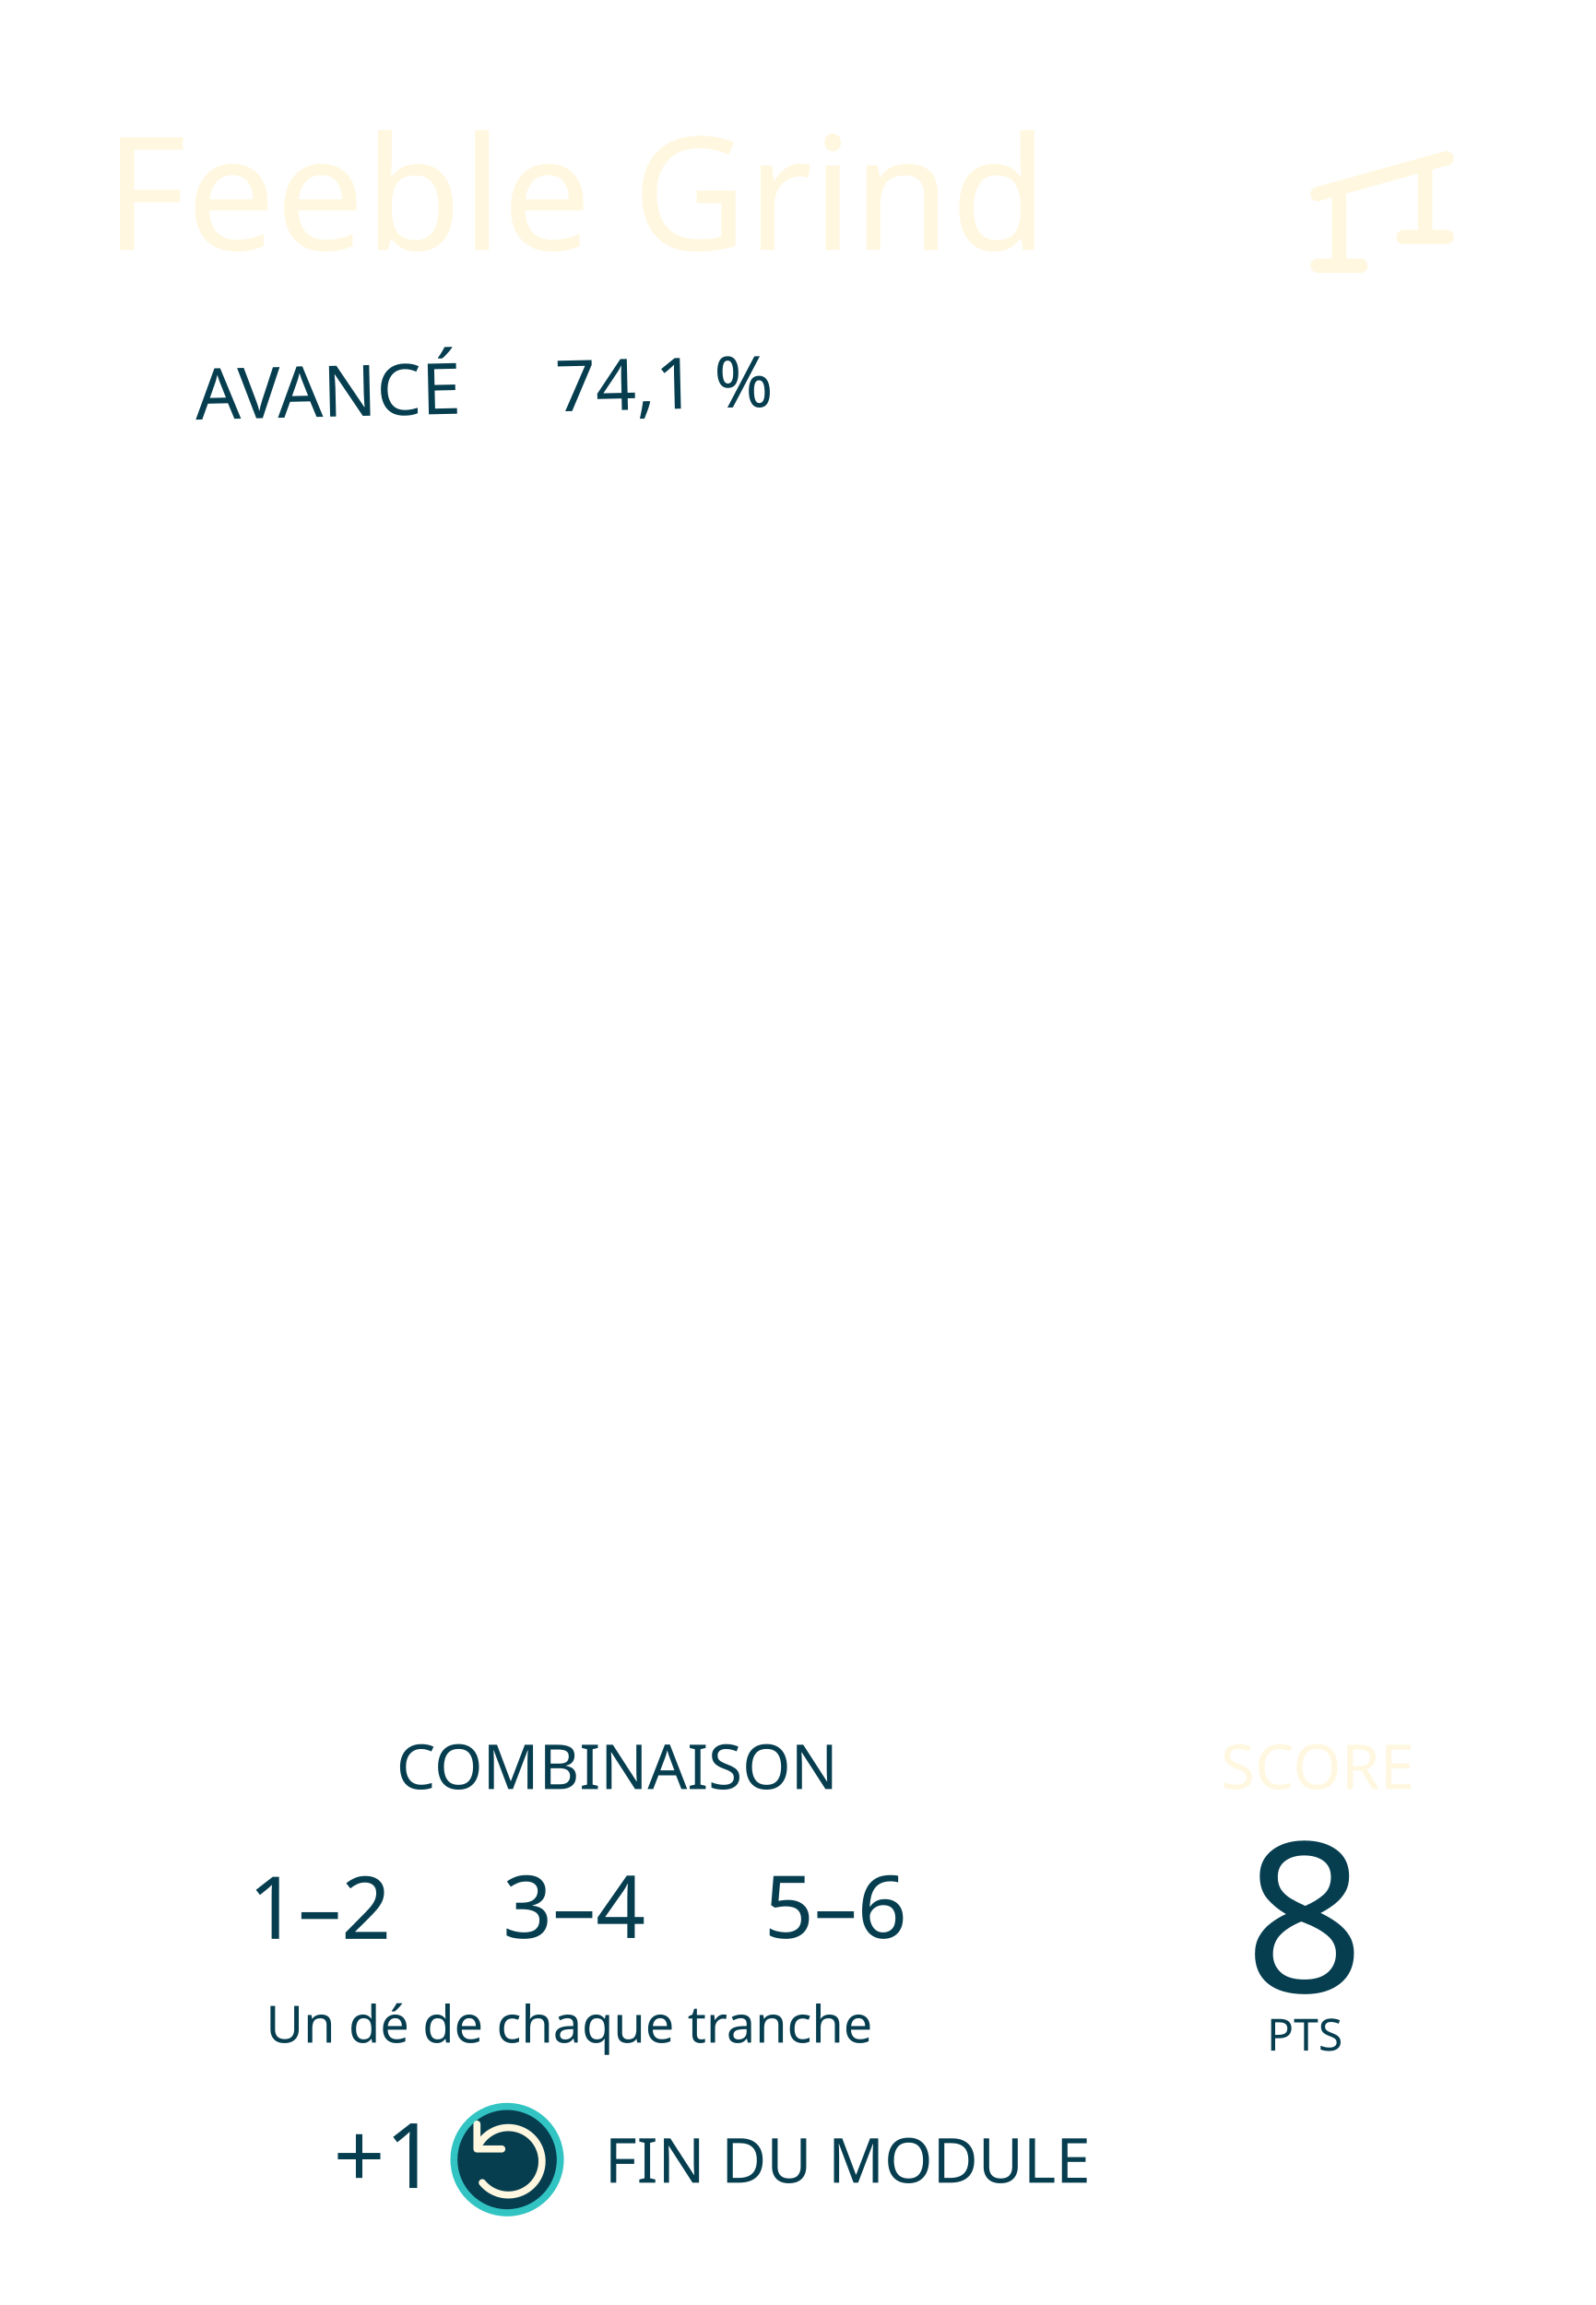
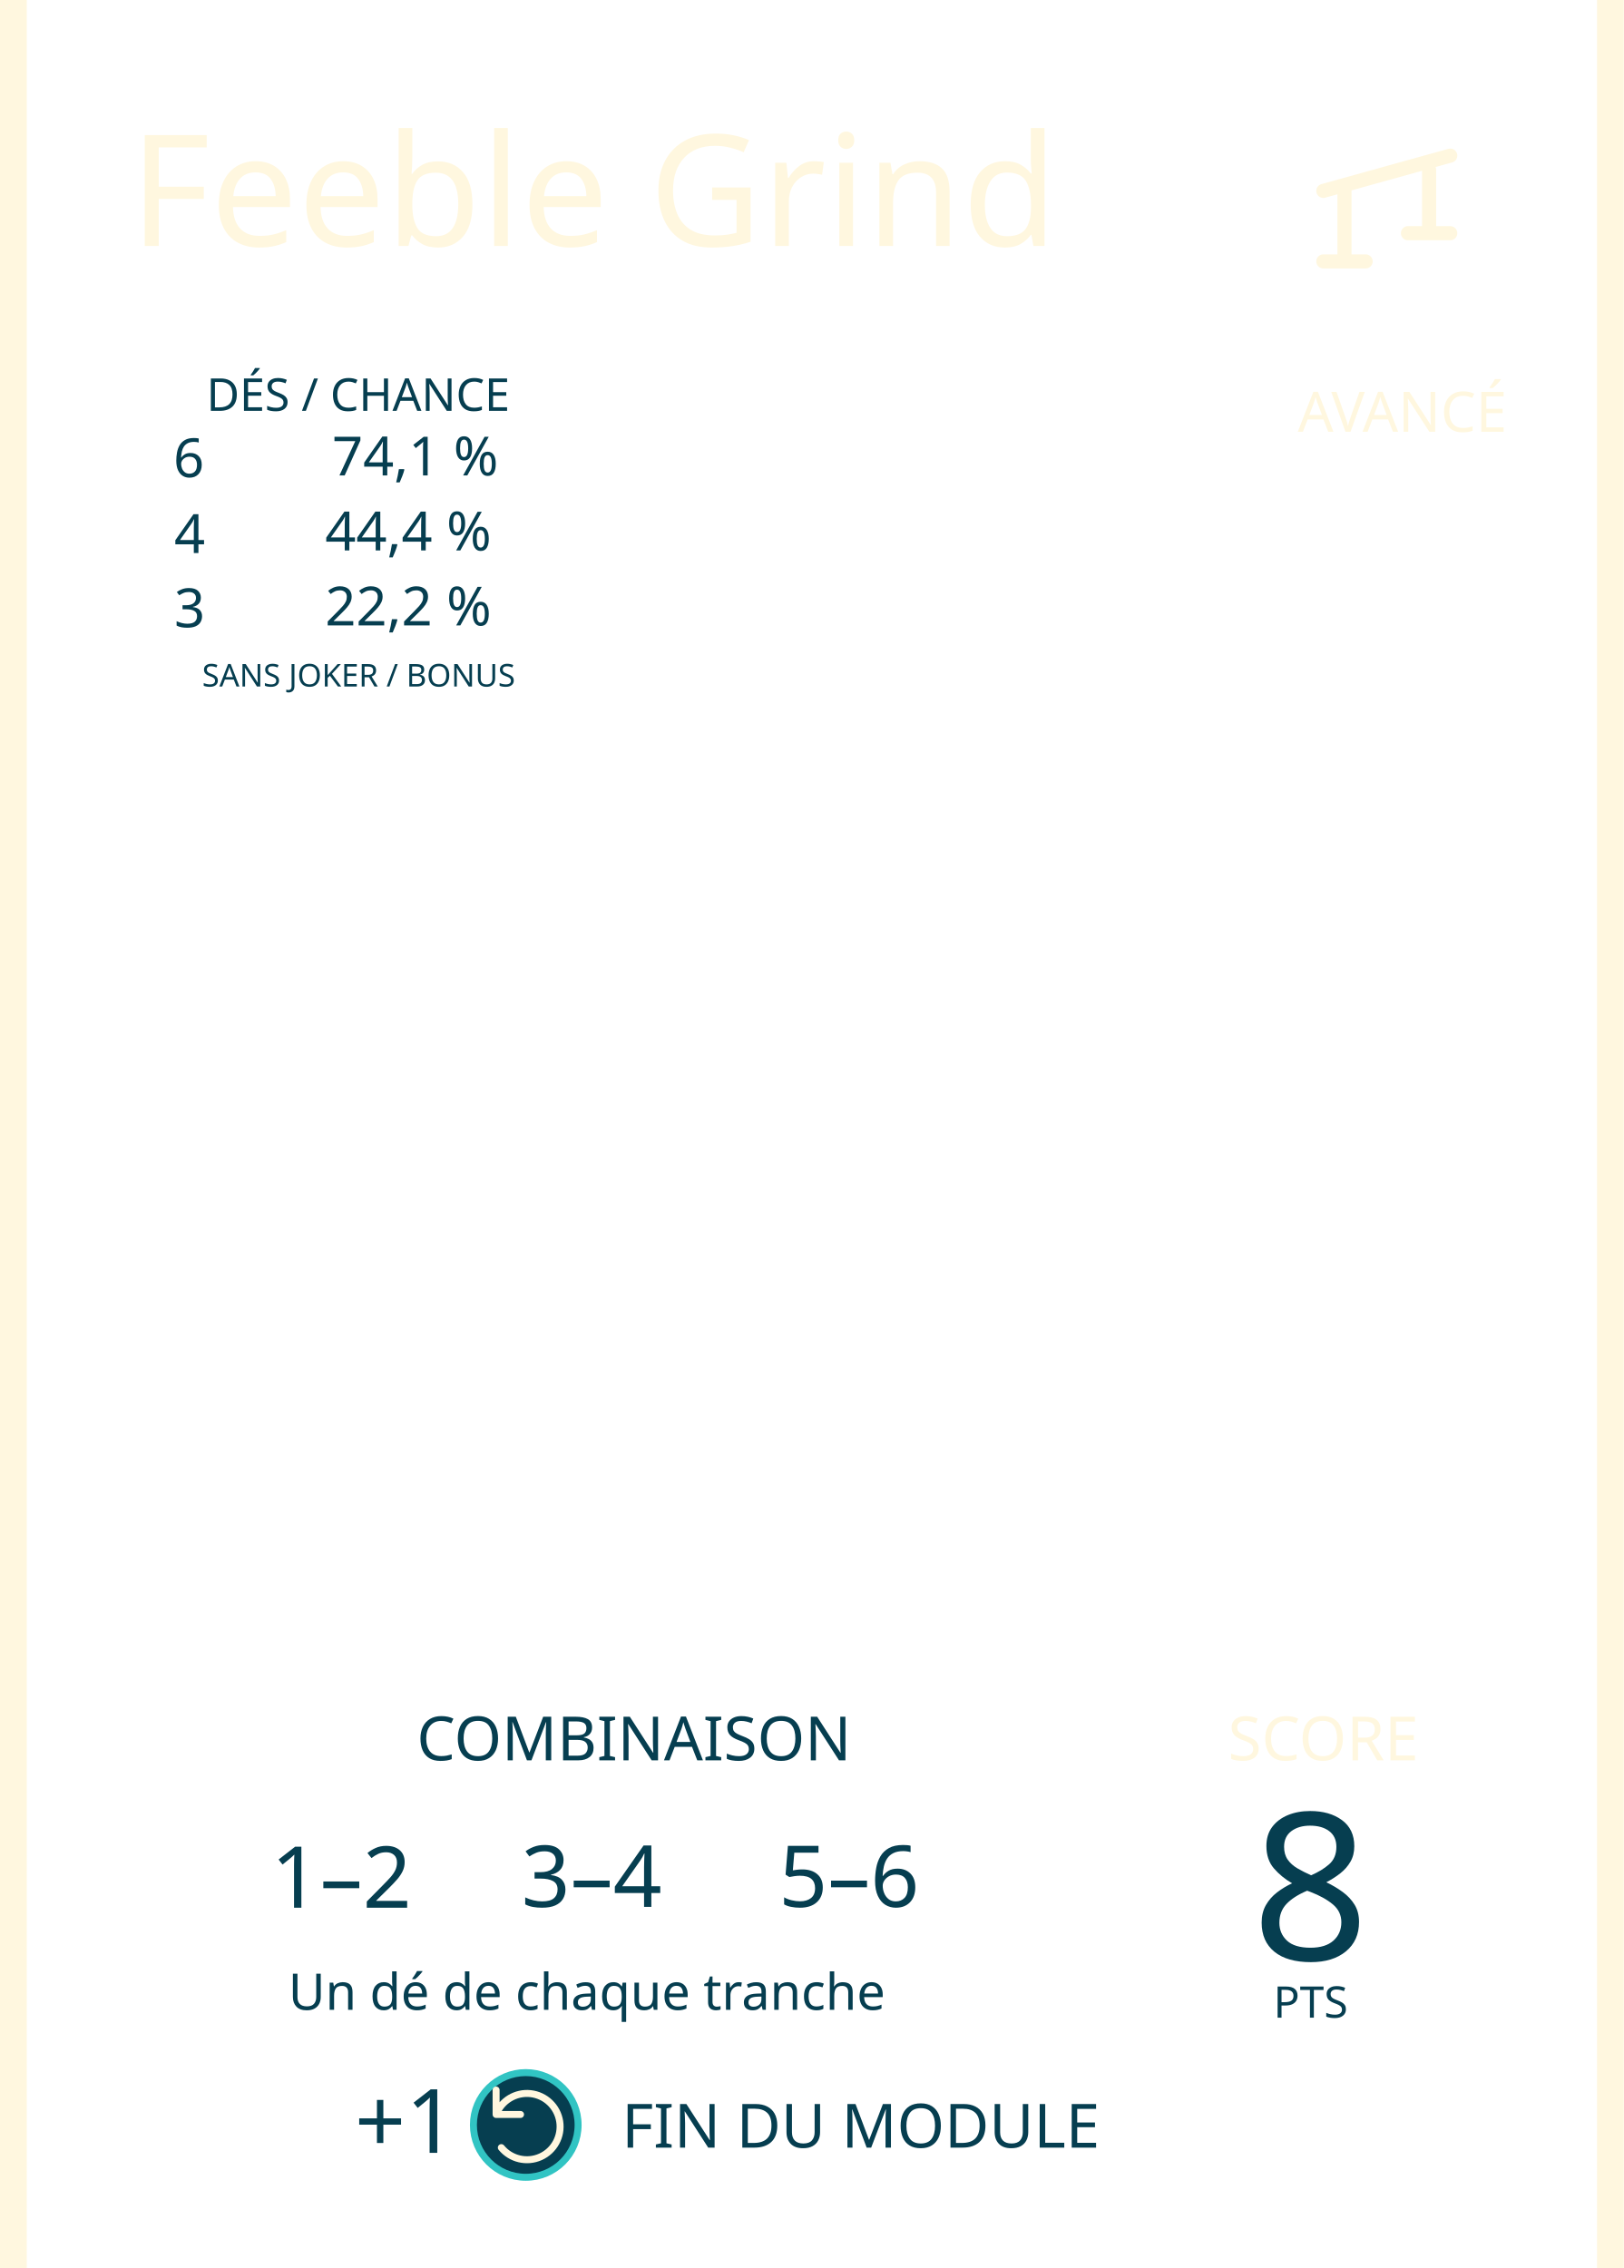
- <svg xmlns="http://www.w3.org/2000/svg" width="900" height="1300" viewBox="0 0 900 1300" role="img">
+ <svg xmlns="http://www.w3.org/2000/svg" width="1008" height="1408" viewBox="-15.341 0 930.682 1300" role="img">
  <g>
    <text x="59" y="141" fill="#fff7df" font-family="Impact,Arial Narrow,sans-serif" font-size="89" font-weight="400" id="card-title">Feeble Grind</text>
    <g color="#fff7df">
      <svg x="731" y="69" width="97" height="97" class="type-icon type-slide" viewBox="0 0 24 24" fill="none" stroke="currentColor" stroke-width="2" stroke-linecap="round" stroke-linejoin="round" role="img" aria-label="slide">
        <path d="m3 10 18-5M6 10v10m12-13v9M3 20h6m6-4h6" />
      </svg>
    </g>
-     <g id="badge-information" transform="rotate(-1.3 250 217)">
-       <text x="110" y="233.5" fill="#063e50" font-family="Impact,Arial Narrow,sans-serif" font-size="40" font-weight="400" id="badge-label">AVANCÉ</text>
-       <text x="313" y="233.5" fill="#063e50" font-family="Impact,Arial Narrow,sans-serif" font-size="40" font-weight="400" id="badge-chance">74,1 %</text>
+     <g id="badge-information">
+       <text x="103" y="235.5" fill="#063e50" font-family="Impact,Arial Narrow,sans-serif" font-size="26" font-weight="400">DÉS / CHANCE</text>
+       <text x="84" y="273.5" fill="#063e50" font-family="Impact,Arial Narrow,sans-serif" font-size="31" font-weight="400">6</text>
+       <text x="175" y="272.5" fill="#063e50" font-family="Impact,Arial Narrow,sans-serif" font-size="31" font-weight="400">74,1 %</text>
+       <text x="84.5" y="317" fill="#063e50" font-family="Impact,Arial Narrow,sans-serif" font-size="31" font-weight="400">4</text>
+       <text x="171" y="315.5" fill="#063e50" font-family="Impact,Arial Narrow,sans-serif" font-size="31" font-weight="400">44,4 %</text>
+       <text x="84.5" y="359.5" fill="#063e50" font-family="Impact,Arial Narrow,sans-serif" font-size="31" font-weight="400">3</text>
+       <text x="171" y="358.5" fill="#063e50" font-family="Impact,Arial Narrow,sans-serif" font-size="31" font-weight="400">22,2 %</text>
+       <text x="100.5" y="393.5" fill="#063e50" font-family="Impact,Arial Narrow,sans-serif" font-size="18" font-weight="400">SANS JOKER / BONUS</text>
+       <text x="728.5" y="247.5" fill="#fff7df" font-family="Impact,Arial Narrow,sans-serif" font-size="32" font-weight="400" id="badge-label">AVANCÉ</text>
    </g>
    <text x="223.5" y="1009" fill="#063e50" font-family="Impact,Arial Narrow,sans-serif" font-size="35" font-weight="400" id="requirement-heading">COMBINAISON</text>
    <text x="140" y="1093.5" fill="#063e50" font-family="Impact,Arial Narrow,sans-serif" font-size="49" font-weight="400" id="socket-0">1–2</text>
    <text x="283.5" y="1093" fill="#063e50" font-family="Impact,Arial Narrow,sans-serif" font-size="49" font-weight="400" id="socket-1">3–4</text>
    <text x="431" y="1093" fill="#063e50" font-family="Impact,Arial Narrow,sans-serif" font-size="49" font-weight="400" id="socket-2">5–6</text>
    <text x="321" y="1152" fill="#063e50" font-size="29" font-weight="400" text-anchor="middle" font-family="Arial Narrow,Segoe UI,sans-serif">Un dé de chaque tranche</text>
    <text x="688.5" y="1009" fill="#fff7df" font-family="Impact,Arial Narrow,sans-serif" font-size="35" font-weight="400" id="score-heading">SCORE</text>
    <g id="score-information">
      <text x="702" y="1123.5" fill="#063e50" font-family="Impact,Arial Narrow,sans-serif" font-size="118" font-weight="400" id="card-score">8</text>
      <text x="714.5" y="1156.5" fill="#063e50" font-family="Impact,Arial Narrow,sans-serif" font-size="25" font-weight="400" id="score-unit">PTS</text>
    </g>
    <text x="188" y="1234" fill="#063e50" font-family="Impact,Arial Narrow,sans-serif" font-size="51" font-weight="400">+1</text>
    <g transform="translate(286 1218)">
      <circle r="30" fill="#063e50" stroke="#31c4c3" stroke-width="4" />
      <path d="M-17-6A19 19 0 1 1-14 13M-17-6V-20M-17-6H-3" fill="none" stroke="#fff7df" stroke-width="4" stroke-linecap="round" stroke-linejoin="round" />
    </g>
    <text x="341" y="1231" fill="#063e50" font-family="Impact,Arial Narrow,sans-serif" font-size="35" font-weight="400">FIN DU MODULE</text>
  </g>
+   <rect x="-15.341" y="0" width="15.341" height="1300" fill="#fff7df" />
+   <rect x="900" y="0" width="15.341" height="1300" fill="#fff7df" />
</svg>
